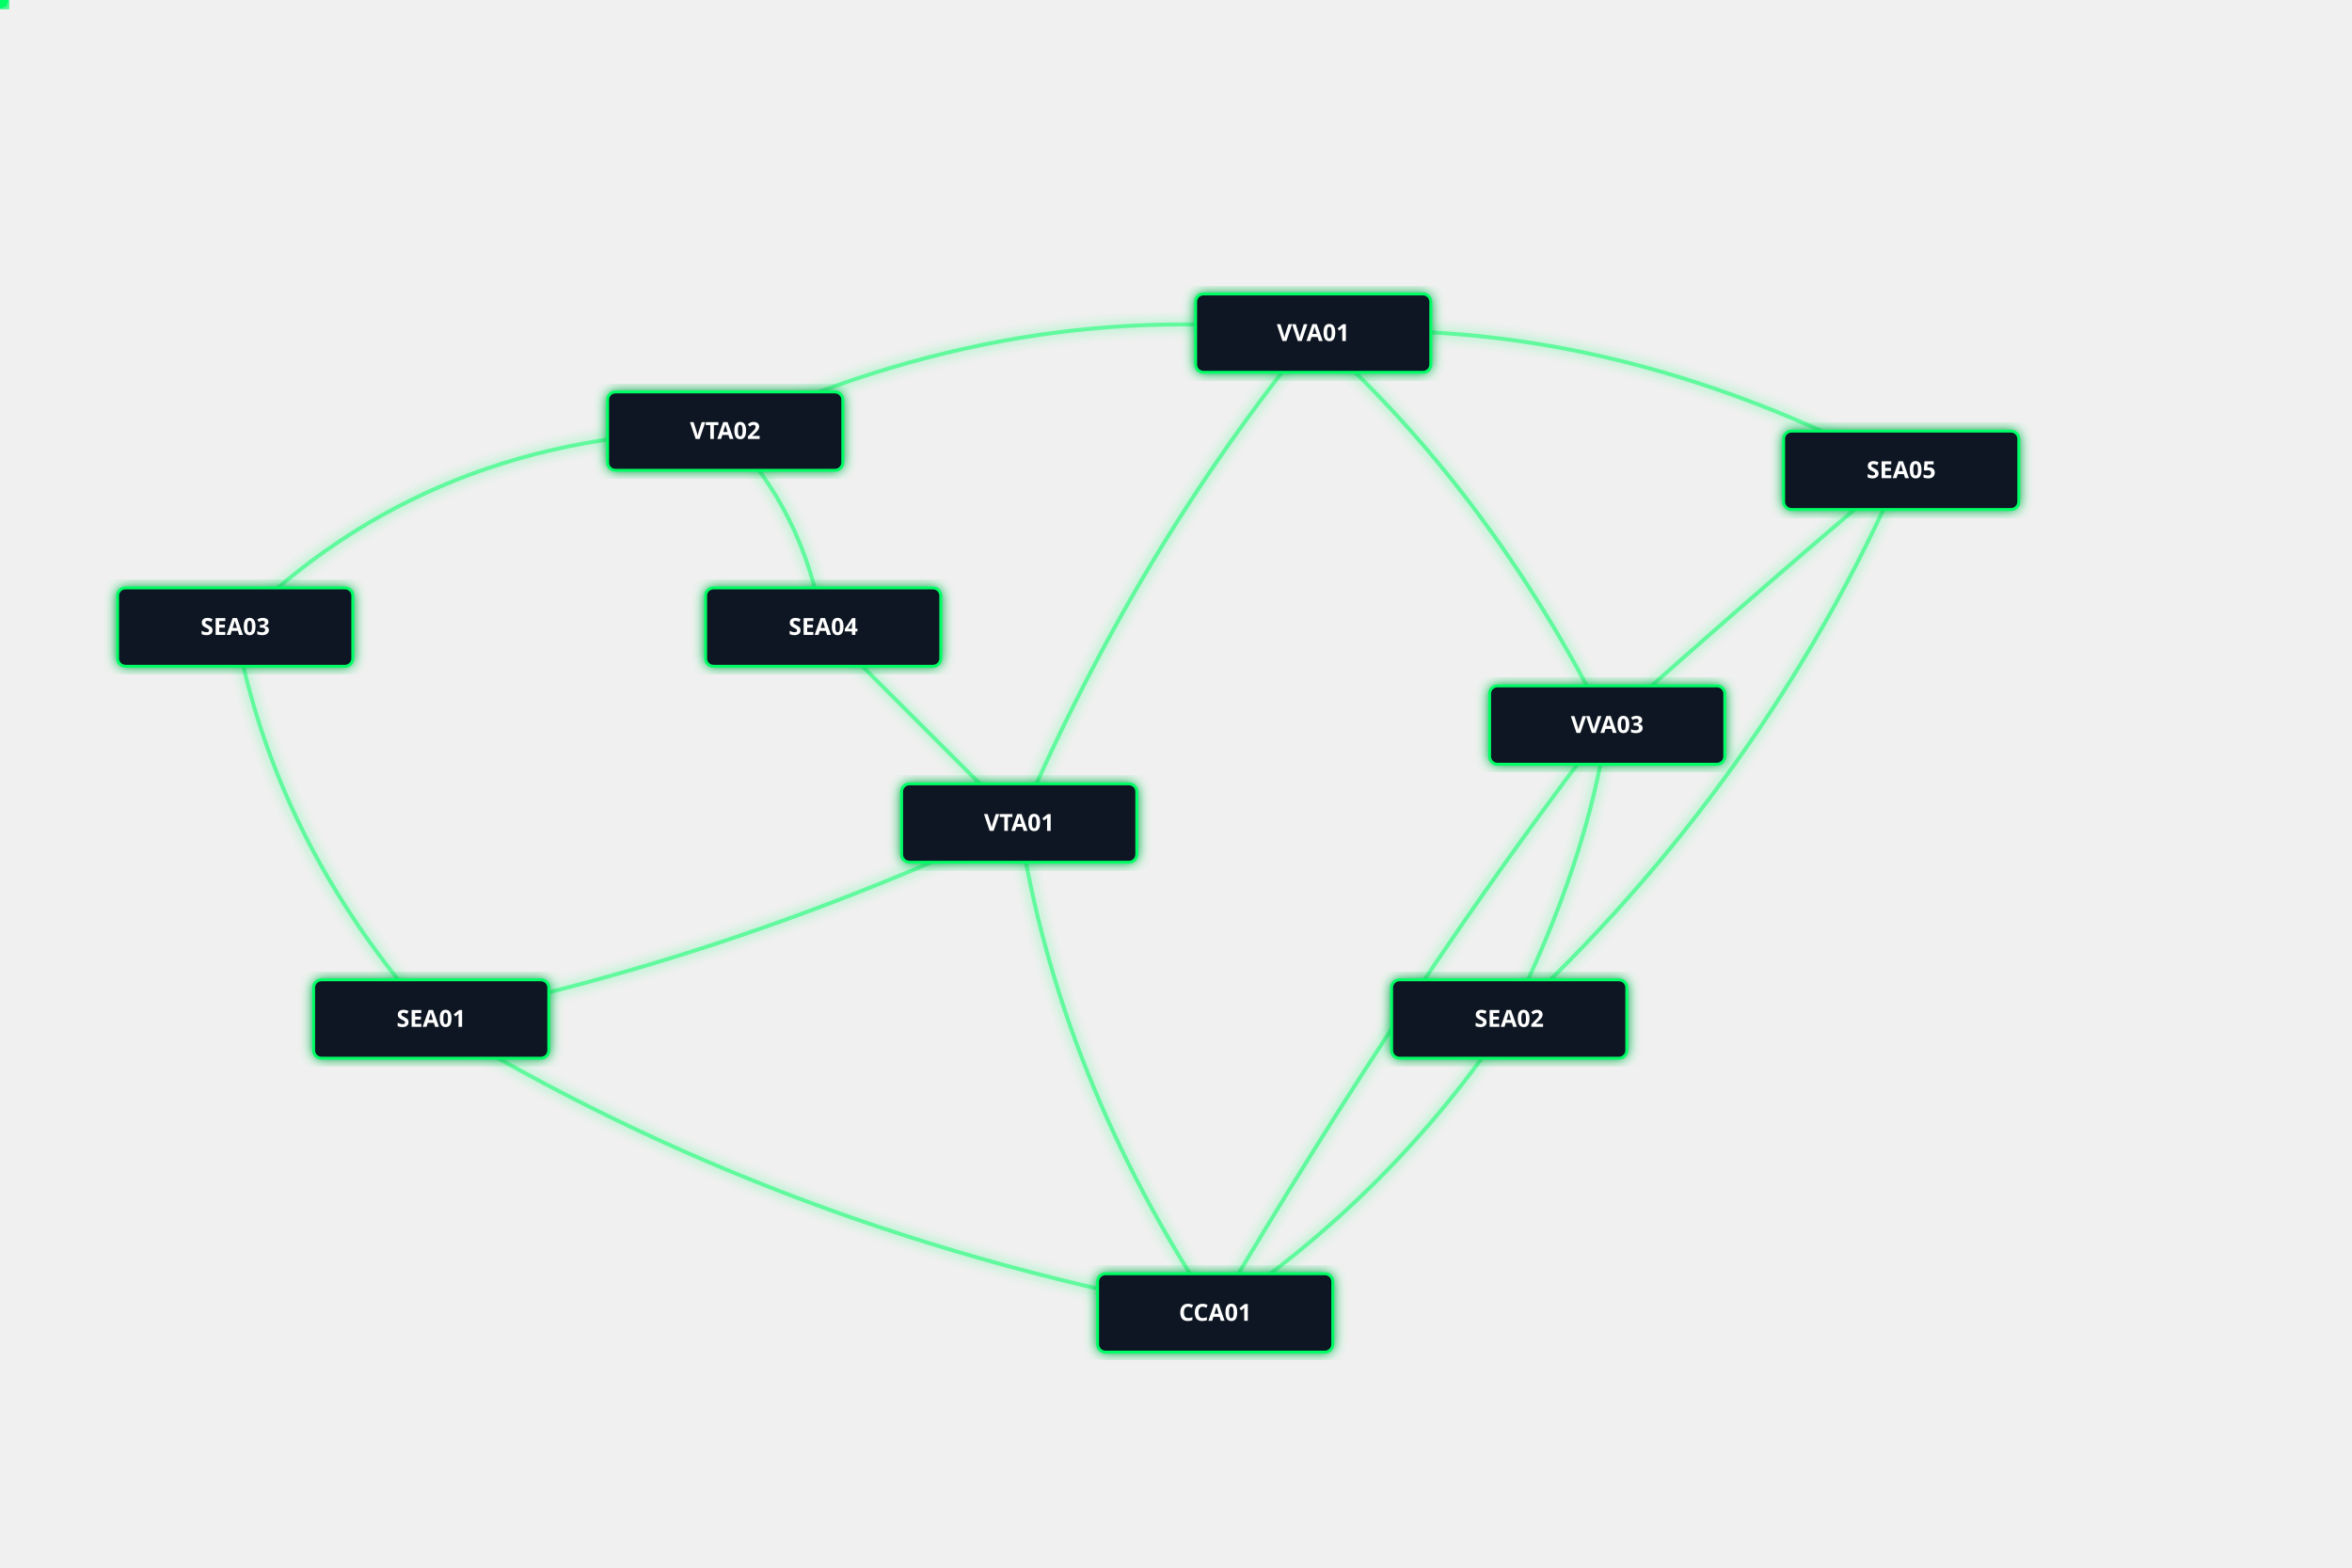
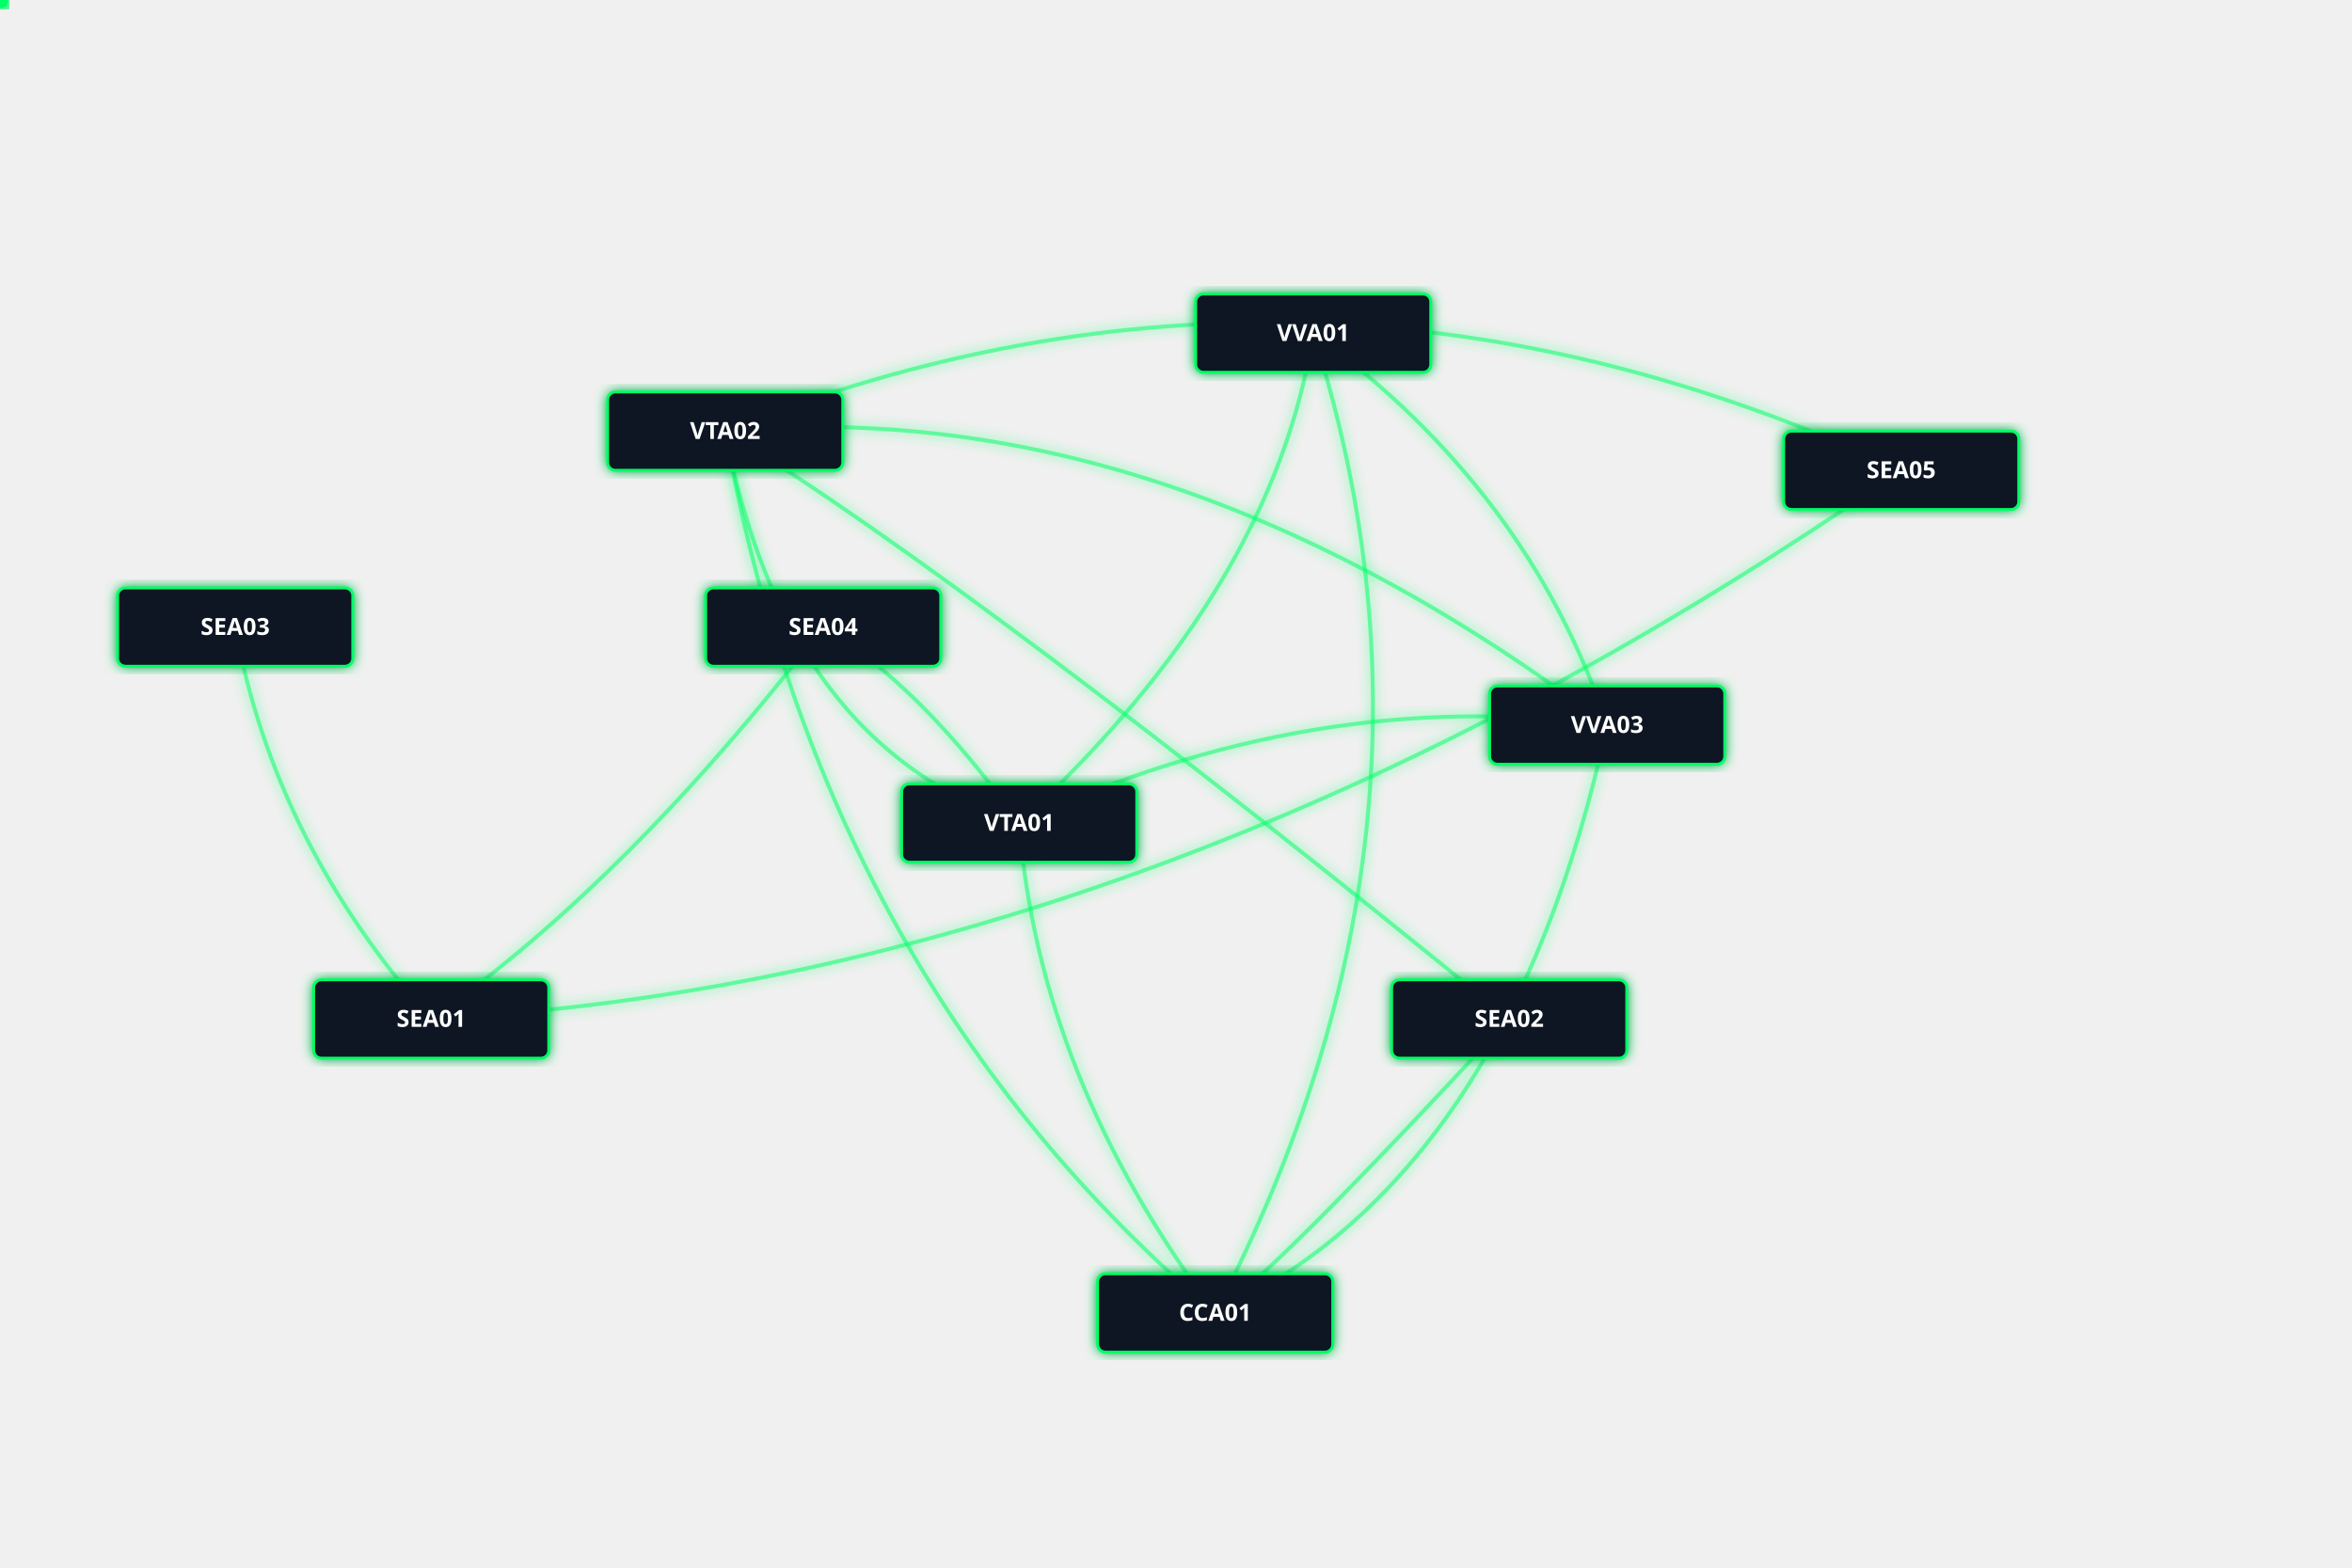
<svg xmlns="http://www.w3.org/2000/svg" id="topology-svg" viewBox="0 0 1200 800" class="absolute inset-0 w-full h-full" style="z-index:0; background-color: #1a2332;">
  <defs>
    <filter id="glow">
      <feGaussianBlur stdDeviation="3" result="blur" />
      <feMerge>
        <feMergeNode in="blur" />
        <feMergeNode in="SourceGraphic" />
      </feMerge>
    </filter>
    <style>
        .glow-line { stroke: #0f6; stroke-width: 2; filter: url(#glow); opacity: 0.6; }
        .particle { fill: #0f6; filter: url(#glow); }
        .node-text { fill: #ffffff; font-family: 'DM Sans', sans-serif; font-size: 12px; font-weight: bold; }
        .node-rect { fill: #101622; stroke: #0f6; stroke-width: 1.5; filter: url(#glow); rx: 4px; }
    </style>
  </defs>
  <g id="lines">
-     <path d="M120,320 Q220,220 370,220" fill="none" class="glow-line" id="path-0" />
-     <path d="M370,220 Q520,150 670,170" fill="none" class="glow-line" id="path-1" />
-     <path d="M670,170 Q820,160 970,240" fill="none" class="glow-line" id="path-2" />
-     <path d="M120,320 Q140,430 220,520" fill="none" class="glow-line" id="path-3" />
-     <path d="M220,520 Q370,490 520,420" fill="none" class="glow-line" id="path-4" />
-     <path d="M370,220 Q410,260 420,320" fill="none" class="glow-line" id="path-5" />
-     <path d="M420,320 Q470,370 520,420" fill="none" class="glow-line" id="path-6" />
-     <path d="M520,420 Q580,280 670,170" fill="none" class="glow-line" id="path-7" />
-     <path d="M670,170 Q760,250 820,370" fill="none" class="glow-line" id="path-8" />
-     <path d="M820,370 Q910,290 970,240" fill="none" class="glow-line" id="path-9" />
-     <path d="M520,420 Q540,550 620,670" fill="none" class="glow-line" id="path-10" />
-     <path d="M220,520 Q400,630 620,670" fill="none" class="glow-line" id="path-11" />
-     <path d="M620,670 Q710,610 770,520" fill="none" class="glow-line" id="path-12" />
-     <path d="M770,520 Q810,440 820,370" fill="none" class="glow-line" id="path-13" />
-     <path d="M820,370 Q720,500 620,670" fill="none" class="glow-line" id="path-14" />
-     <path d="M970,240 Q900,400 770,520" fill="none" class="glow-line" id="path-15" />
+     <path d="M220,520 Q320,450 420,320" fill="none" class="glow-line" id="p-sea01-sea04" />
+     <path d="M220,520 Q595,500 970,240" fill="none" class="glow-line" id="p-sea01-sea05" />
+     <path d="M220,520 Q140,430 120,320" fill="none" class="glow-line" id="p-sea01-sea03" />
+     <path d="M420,320 Q470,350 520,420" fill="none" class="glow-line" id="p-sea04-vta01" />
+     <path d="M970,240 Q670,100 370,220" fill="none" class="glow-line" id="p-sea05-vta02" />
+     <path d="M670,170 Q750,420 620,670" fill="none" class="glow-line" id="p-vva01-cca01" />
+     <path d="M670,170 Q650,300 520,420" fill="none" class="glow-line" id="p-vva01-vta01" />
+     <path d="M670,170 Q780,250 820,370" fill="none" class="glow-line" id="p-vva01-vva03" />
+     <path d="M820,370 Q670,350 520,420" fill="none" class="glow-line" id="p-vva03-vta01" />
+     <path d="M820,370 Q770,600 620,670" fill="none" class="glow-line" id="p-vva03-cca01" />
+     <path d="M820,370 Q595,200 370,220" fill="none" class="glow-line" id="p-vva03-vta02" />
+     <path d="M520,420 Q530,550 620,670" fill="none" class="glow-line" id="p-vta01-cca01" />
+     <path d="M520,420 Q400,380 370,220" fill="none" class="glow-line" id="p-vta01-vta02" />
+     <path d="M370,220 Q420,500 620,670" fill="none" class="glow-line" id="p-vta02-cca01" />
+     <path d="M370,220 Q500,300 770,520" fill="none" class="glow-line" id="p-vta02-sea02" />
+     <path d="M620,670 Q650,650 770,520" fill="none" class="glow-line" id="p-cca01-sea02" />
  </g>
  <g id="particles">
    <circle r="4" class="particle">
-       <animateMotion dur="2.2s" repeatCount="indefinite" path="M120,320 Q220,220 370,220" />
+       <animateMotion dur="2.4s" repeatCount="indefinite" path="M220,520 Q320,450 420,320" />
    </circle>
-     <circle r="3" class="particle" style="opacity: 0.4;">
-       <animateMotion dur="4.2s" repeatCount="indefinite" path="M120,320 Q220,220 370,220" begin="0.7s" />
+     <circle r="3" class="particle" style="opacity:0.6;">
+       <animateMotion dur="3.1s" repeatCount="indefinite" path="M420,320 Q320,450 220,520" />
    </circle>
    <circle r="4" class="particle">
-       <animateMotion dur="2.5s" repeatCount="indefinite" path="M370,220 Q520,150 670,170" />
+       <animateMotion dur="3.8s" repeatCount="indefinite" path="M220,520 Q595,500 970,240" />
    </circle>
-     <circle r="3" class="particle" style="opacity: 0.4;">
-       <animateMotion dur="3.8s" repeatCount="indefinite" path="M370,220 Q520,150 670,170" begin="0.5s" />
+     <circle r="3" class="particle" style="opacity:0.6;">
+       <animateMotion dur="4.5s" repeatCount="indefinite" path="M970,240 Q595,500 220,520" />
    </circle>
    <circle r="4" class="particle">
-       <animateMotion dur="2.1s" repeatCount="indefinite" path="M670,170 Q820,160 970,240" />
+       <animateMotion dur="2.1s" repeatCount="indefinite" path="M220,520 Q140,430 120,320" />
    </circle>
-     <circle r="3" class="particle" style="opacity: 0.4;">
-       <animateMotion dur="3.1s" repeatCount="indefinite" path="M670,170 Q820,160 970,240" begin="0.8s" />
+     <circle r="3" class="particle" style="opacity:0.6;">
+       <animateMotion dur="2.6s" repeatCount="indefinite" path="M120,320 Q140,430 220,520" />
    </circle>
    <circle r="4" class="particle">
-       <animateMotion dur="3.2s" repeatCount="indefinite" path="M120,320 Q140,430 220,520" />
+       <animateMotion dur="2.3s" repeatCount="indefinite" path="M420,320 Q470,350 520,420" />
    </circle>
-     <circle r="3" class="particle" style="opacity: 0.4;">
-       <animateMotion dur="4.8s" repeatCount="indefinite" path="M120,320 Q140,430 220,520" begin="1.2s" />
+     <circle r="3" class="particle" style="opacity:0.6;">
+       <animateMotion dur="2.8s" repeatCount="indefinite" path="M520,420 Q470,350 420,320" />
    </circle>
    <circle r="4" class="particle">
-       <animateMotion dur="2.8s" repeatCount="indefinite" path="M220,520 Q370,490 520,420" />
+       <animateMotion dur="3.5s" repeatCount="indefinite" path="M970,240 Q670,100 370,220" />
    </circle>
-     <circle r="3" class="particle" style="opacity: 0.4;">
-       <animateMotion dur="4.0s" repeatCount="indefinite" path="M220,520 Q370,490 520,420" begin="0.4s" />
+     <circle r="3" class="particle" style="opacity:0.6;">
+       <animateMotion dur="4.2s" repeatCount="indefinite" path="M370,220 Q670,100 970,240" />
    </circle>
    <circle r="4" class="particle">
-       <animateMotion dur="1.9s" repeatCount="indefinite" path="M370,220 Q410,260 420,320" />
+       <animateMotion dur="3.0s" repeatCount="indefinite" path="M670,170 Q750,420 620,670" />
+     </circle>
+     <circle r="3" class="particle" style="opacity:0.6;">
+       <animateMotion dur="3.6s" repeatCount="indefinite" path="M620,670 Q750,420 670,170" />
    </circle>
    <circle r="4" class="particle">
-       <animateMotion dur="2.4s" repeatCount="indefinite" path="M420,320 Q470,370 520,420" />
+       <animateMotion dur="2.7s" repeatCount="indefinite" path="M670,170 Q650,300 520,420" />
+     </circle>
+     <circle r="3" class="particle" style="opacity:0.6;">
+       <animateMotion dur="3.3s" repeatCount="indefinite" path="M520,420 Q650,300 670,170" />
    </circle>
    <circle r="4" class="particle">
-       <animateMotion dur="3.0s" repeatCount="indefinite" path="M520,420 Q580,280 670,170" />
+       <animateMotion dur="2.2s" repeatCount="indefinite" path="M670,170 Q780,250 820,370" />
+     </circle>
+     <circle r="3" class="particle" style="opacity:0.6;">
+       <animateMotion dur="2.9s" repeatCount="indefinite" path="M820,370 Q780,250 670,170" />
    </circle>
    <circle r="4" class="particle">
-       <animateMotion dur="2.6s" repeatCount="indefinite" path="M670,170 Q760,250 820,370" />
+       <animateMotion dur="2.5s" repeatCount="indefinite" path="M820,370 Q670,350 520,420" />
+     </circle>
+     <circle r="3" class="particle" style="opacity:0.6;">
+       <animateMotion dur="3.1s" repeatCount="indefinite" path="M520,420 Q670,350 820,370" />
    </circle>
    <circle r="4" class="particle">
-       <animateMotion dur="2.3s" repeatCount="indefinite" path="M820,370 Q910,290 970,240" />
+       <animateMotion dur="2.9s" repeatCount="indefinite" path="M820,370 Q770,600 620,670" />
+     </circle>
+     <circle r="3" class="particle" style="opacity:0.6;">
+       <animateMotion dur="3.4s" repeatCount="indefinite" path="M620,670 Q770,600 820,370" />
    </circle>
    <circle r="4" class="particle">
-       <animateMotion dur="3.5s" repeatCount="indefinite" path="M520,420 Q540,550 620,670" />
+       <animateMotion dur="3.1s" repeatCount="indefinite" path="M820,370 Q595,200 370,220" />
+     </circle>
+     <circle r="3" class="particle" style="opacity:0.6;">
+       <animateMotion dur="3.8s" repeatCount="indefinite" path="M370,220 Q595,200 820,370" />
    </circle>
    <circle r="4" class="particle">
-       <animateMotion dur="3.3s" repeatCount="indefinite" path="M220,520 Q400,630 620,670" />
+       <animateMotion dur="2.4s" repeatCount="indefinite" path="M520,420 Q530,550 620,670" />
+     </circle>
+     <circle r="3" class="particle" style="opacity:0.6;">
+       <animateMotion dur="2.8s" repeatCount="indefinite" path="M620,670 Q530,550 520,420" />
    </circle>
    <circle r="4" class="particle">
-       <animateMotion dur="2.7s" repeatCount="indefinite" path="M620,670 Q710,610 770,520" />
+       <animateMotion dur="2.2s" repeatCount="indefinite" path="M520,420 Q400,380 370,220" />
+     </circle>
+     <circle r="3" class="particle" style="opacity:0.6;">
+       <animateMotion dur="2.6s" repeatCount="indefinite" path="M370,220 Q400,380 520,420" />
    </circle>
    <circle r="4" class="particle">
-       <animateMotion dur="2.1s" repeatCount="indefinite" path="M770,520 Q810,440 820,370" />
+       <animateMotion dur="2.8s" repeatCount="indefinite" path="M370,220 Q420,500 620,670" />
+     </circle>
+     <circle r="3" class="particle" style="opacity:0.6;">
+       <animateMotion dur="3.5s" repeatCount="indefinite" path="M620,670 Q420,500 370,220" />
    </circle>
    <circle r="4" class="particle">
-       <animateMotion dur="3.4s" repeatCount="indefinite" path="M820,370 Q720,500 620,670" />
+       <animateMotion dur="3.2s" repeatCount="indefinite" path="M370,220 Q500,300 770,520" />
+     </circle>
+     <circle r="3" class="particle" style="opacity:0.6;">
+       <animateMotion dur="3.9s" repeatCount="indefinite" path="M770,520 Q500,300 370,220" />
    </circle>
    <circle r="4" class="particle">
-       <animateMotion dur="3.1s" repeatCount="indefinite" path="M970,240 Q900,400 770,520" />
+       <animateMotion dur="2.3s" repeatCount="indefinite" path="M620,670 Q650,650 770,520" />
+     </circle>
+     <circle r="3" class="particle" style="opacity:0.6;">
+       <animateMotion dur="2.7s" repeatCount="indefinite" path="M770,520 Q650,650 620,670" />
    </circle>
  </g>
  <g id="nodes">
    <rect x="60" y="300" width="120" height="40" class="node-rect" />
    <text x="120" y="324" text-anchor="middle" class="node-text">SEA03</text>
    <rect x="310" y="200" width="120" height="40" class="node-rect" />
    <text x="370" y="224" text-anchor="middle" class="node-text">VTA02</text>
    <rect x="610" y="150" width="120" height="40" class="node-rect" />
    <text x="670" y="174" text-anchor="middle" class="node-text">VVA01</text>
    <rect x="910" y="220" width="120" height="40" class="node-rect" />
    <text x="970" y="244" text-anchor="middle" class="node-text">SEA05</text>
    <rect x="160" y="500" width="120" height="40" class="node-rect" />
    <text x="220" y="524" text-anchor="middle" class="node-text">SEA01</text>
    <rect x="360" y="300" width="120" height="40" class="node-rect" />
    <text x="420" y="324" text-anchor="middle" class="node-text">SEA04</text>
    <rect x="460" y="400" width="120" height="40" class="node-rect" />
    <text x="520" y="424" text-anchor="middle" class="node-text">VTA01</text>
    <rect x="760" y="350" width="120" height="40" class="node-rect" />
    <text x="820" y="374" text-anchor="middle" class="node-text">VVA03</text>
    <rect x="710" y="500" width="120" height="40" class="node-rect" />
    <text x="770" y="524" text-anchor="middle" class="node-text">SEA02</text>
    <rect x="560" y="650" width="120" height="40" class="node-rect" />
    <text x="620" y="674" text-anchor="middle" class="node-text">CCA01</text>
  </g>
</svg>
